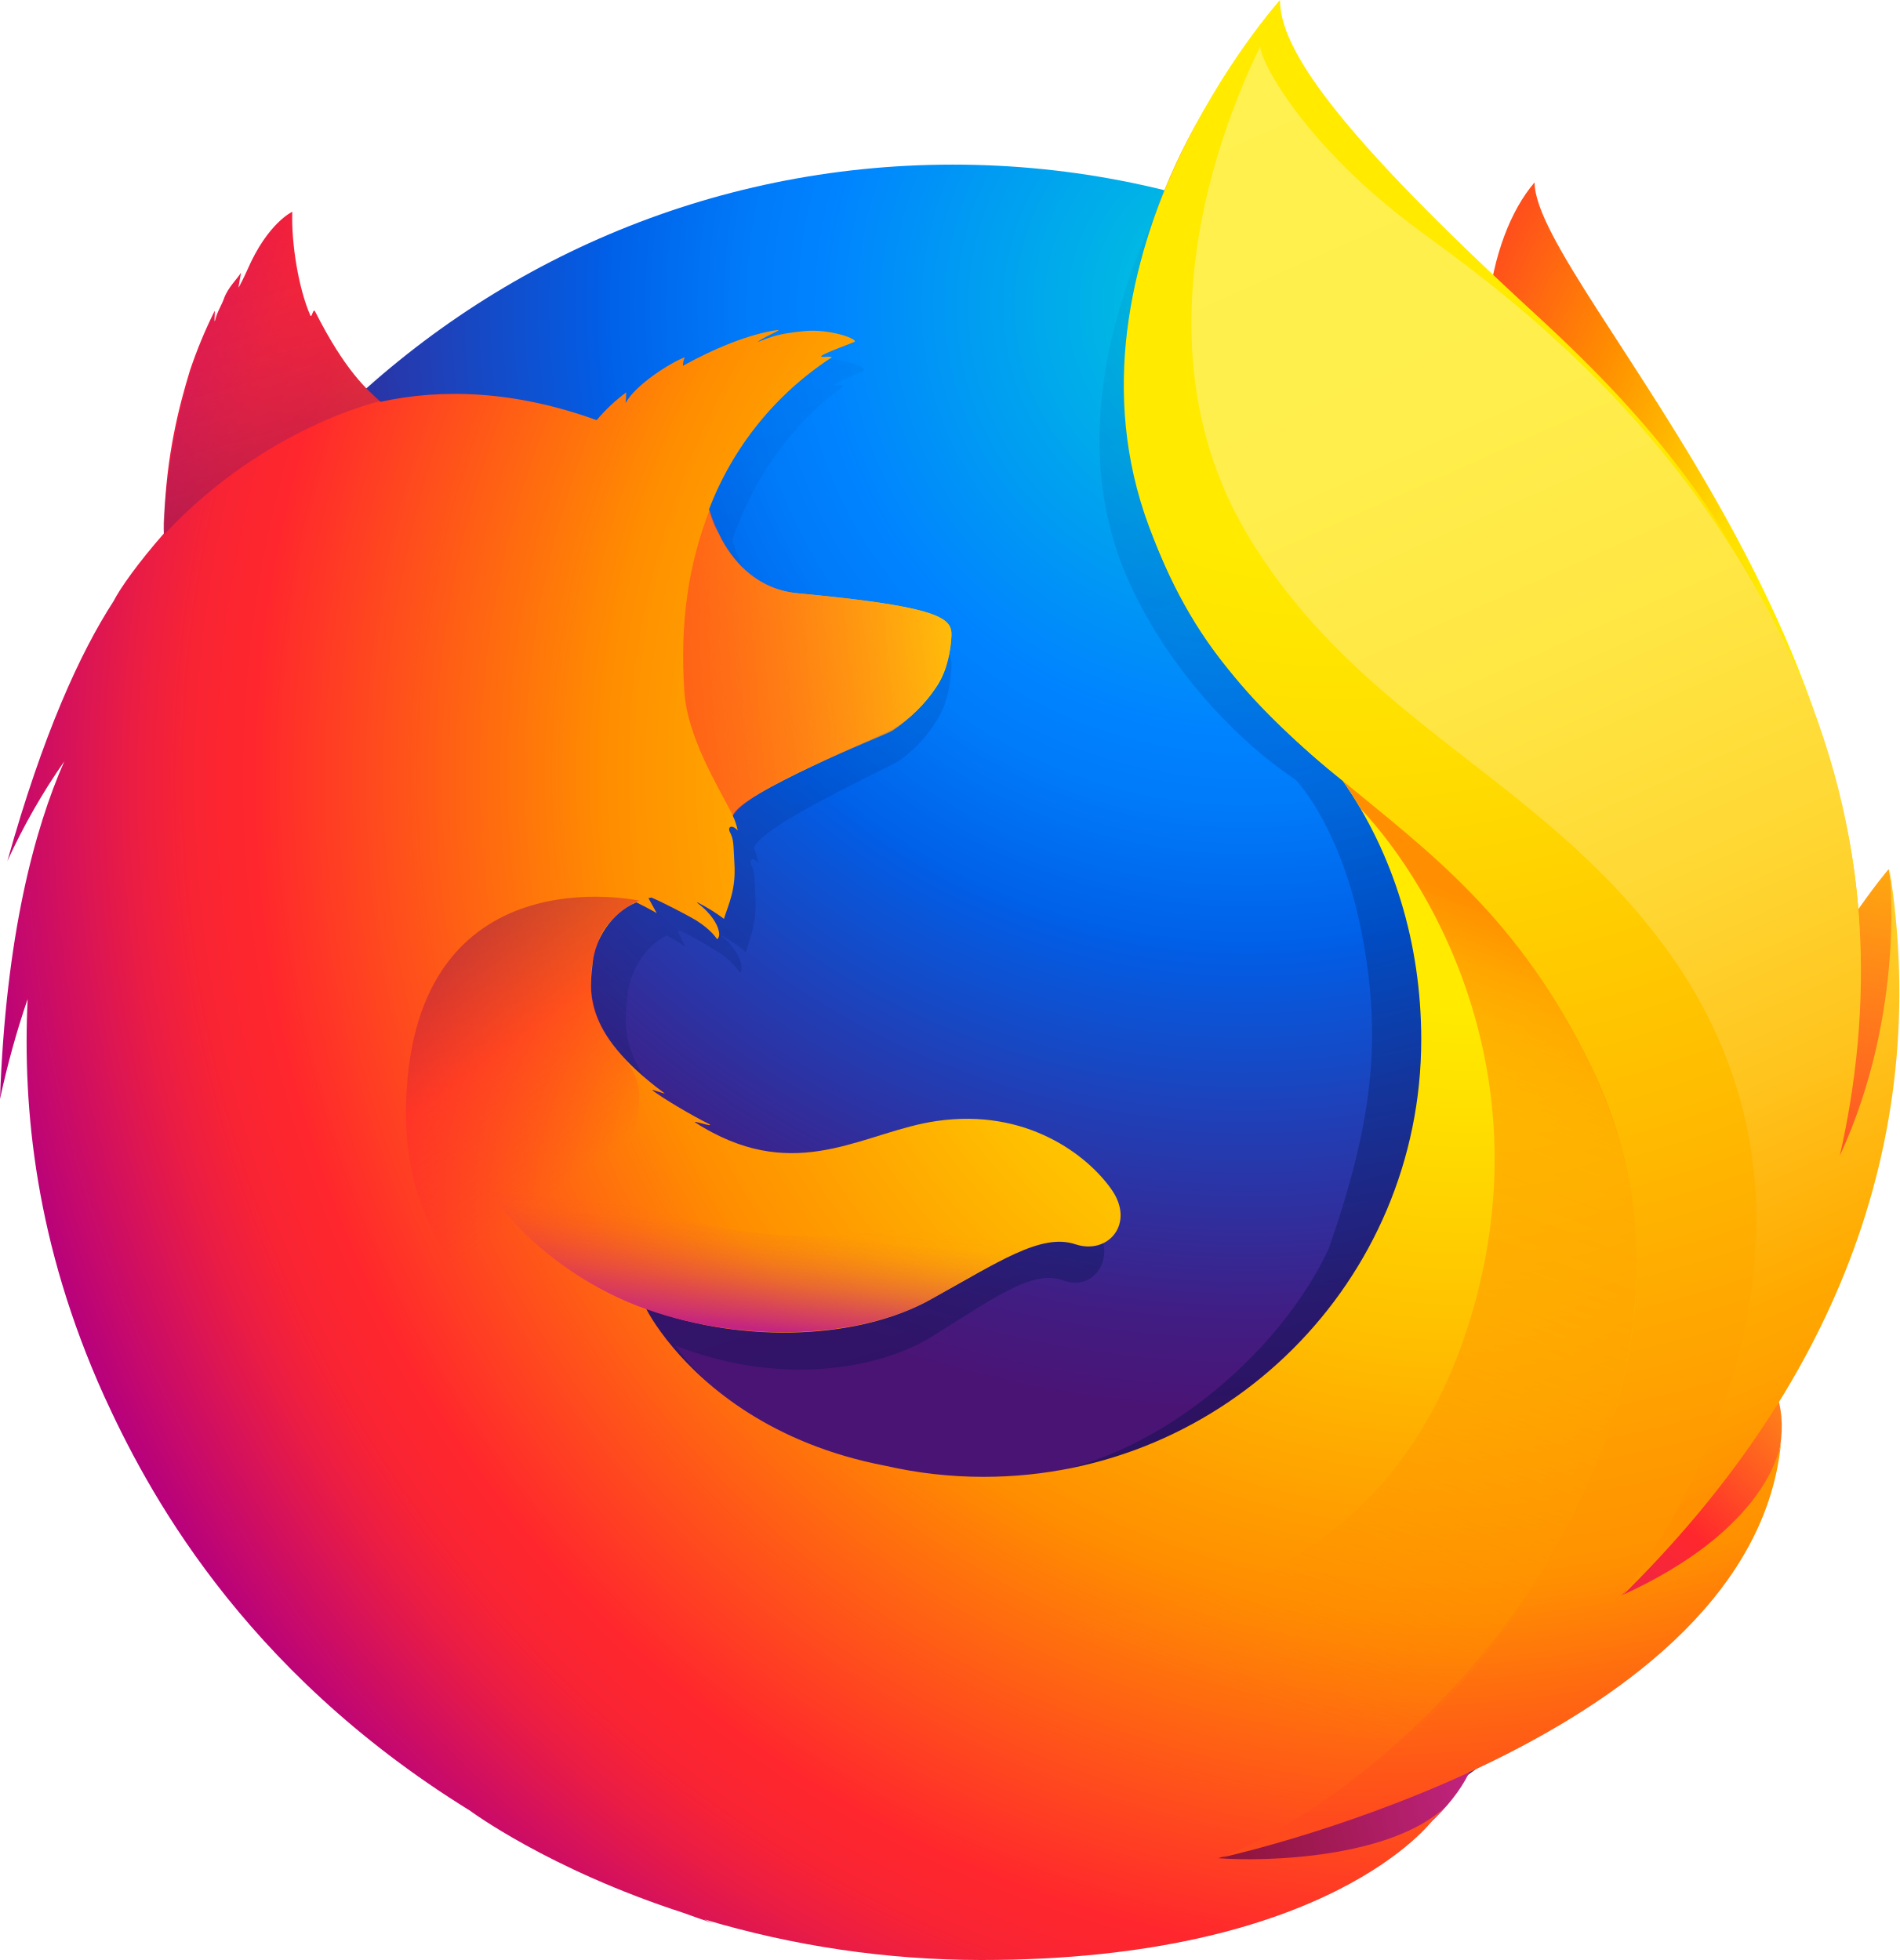
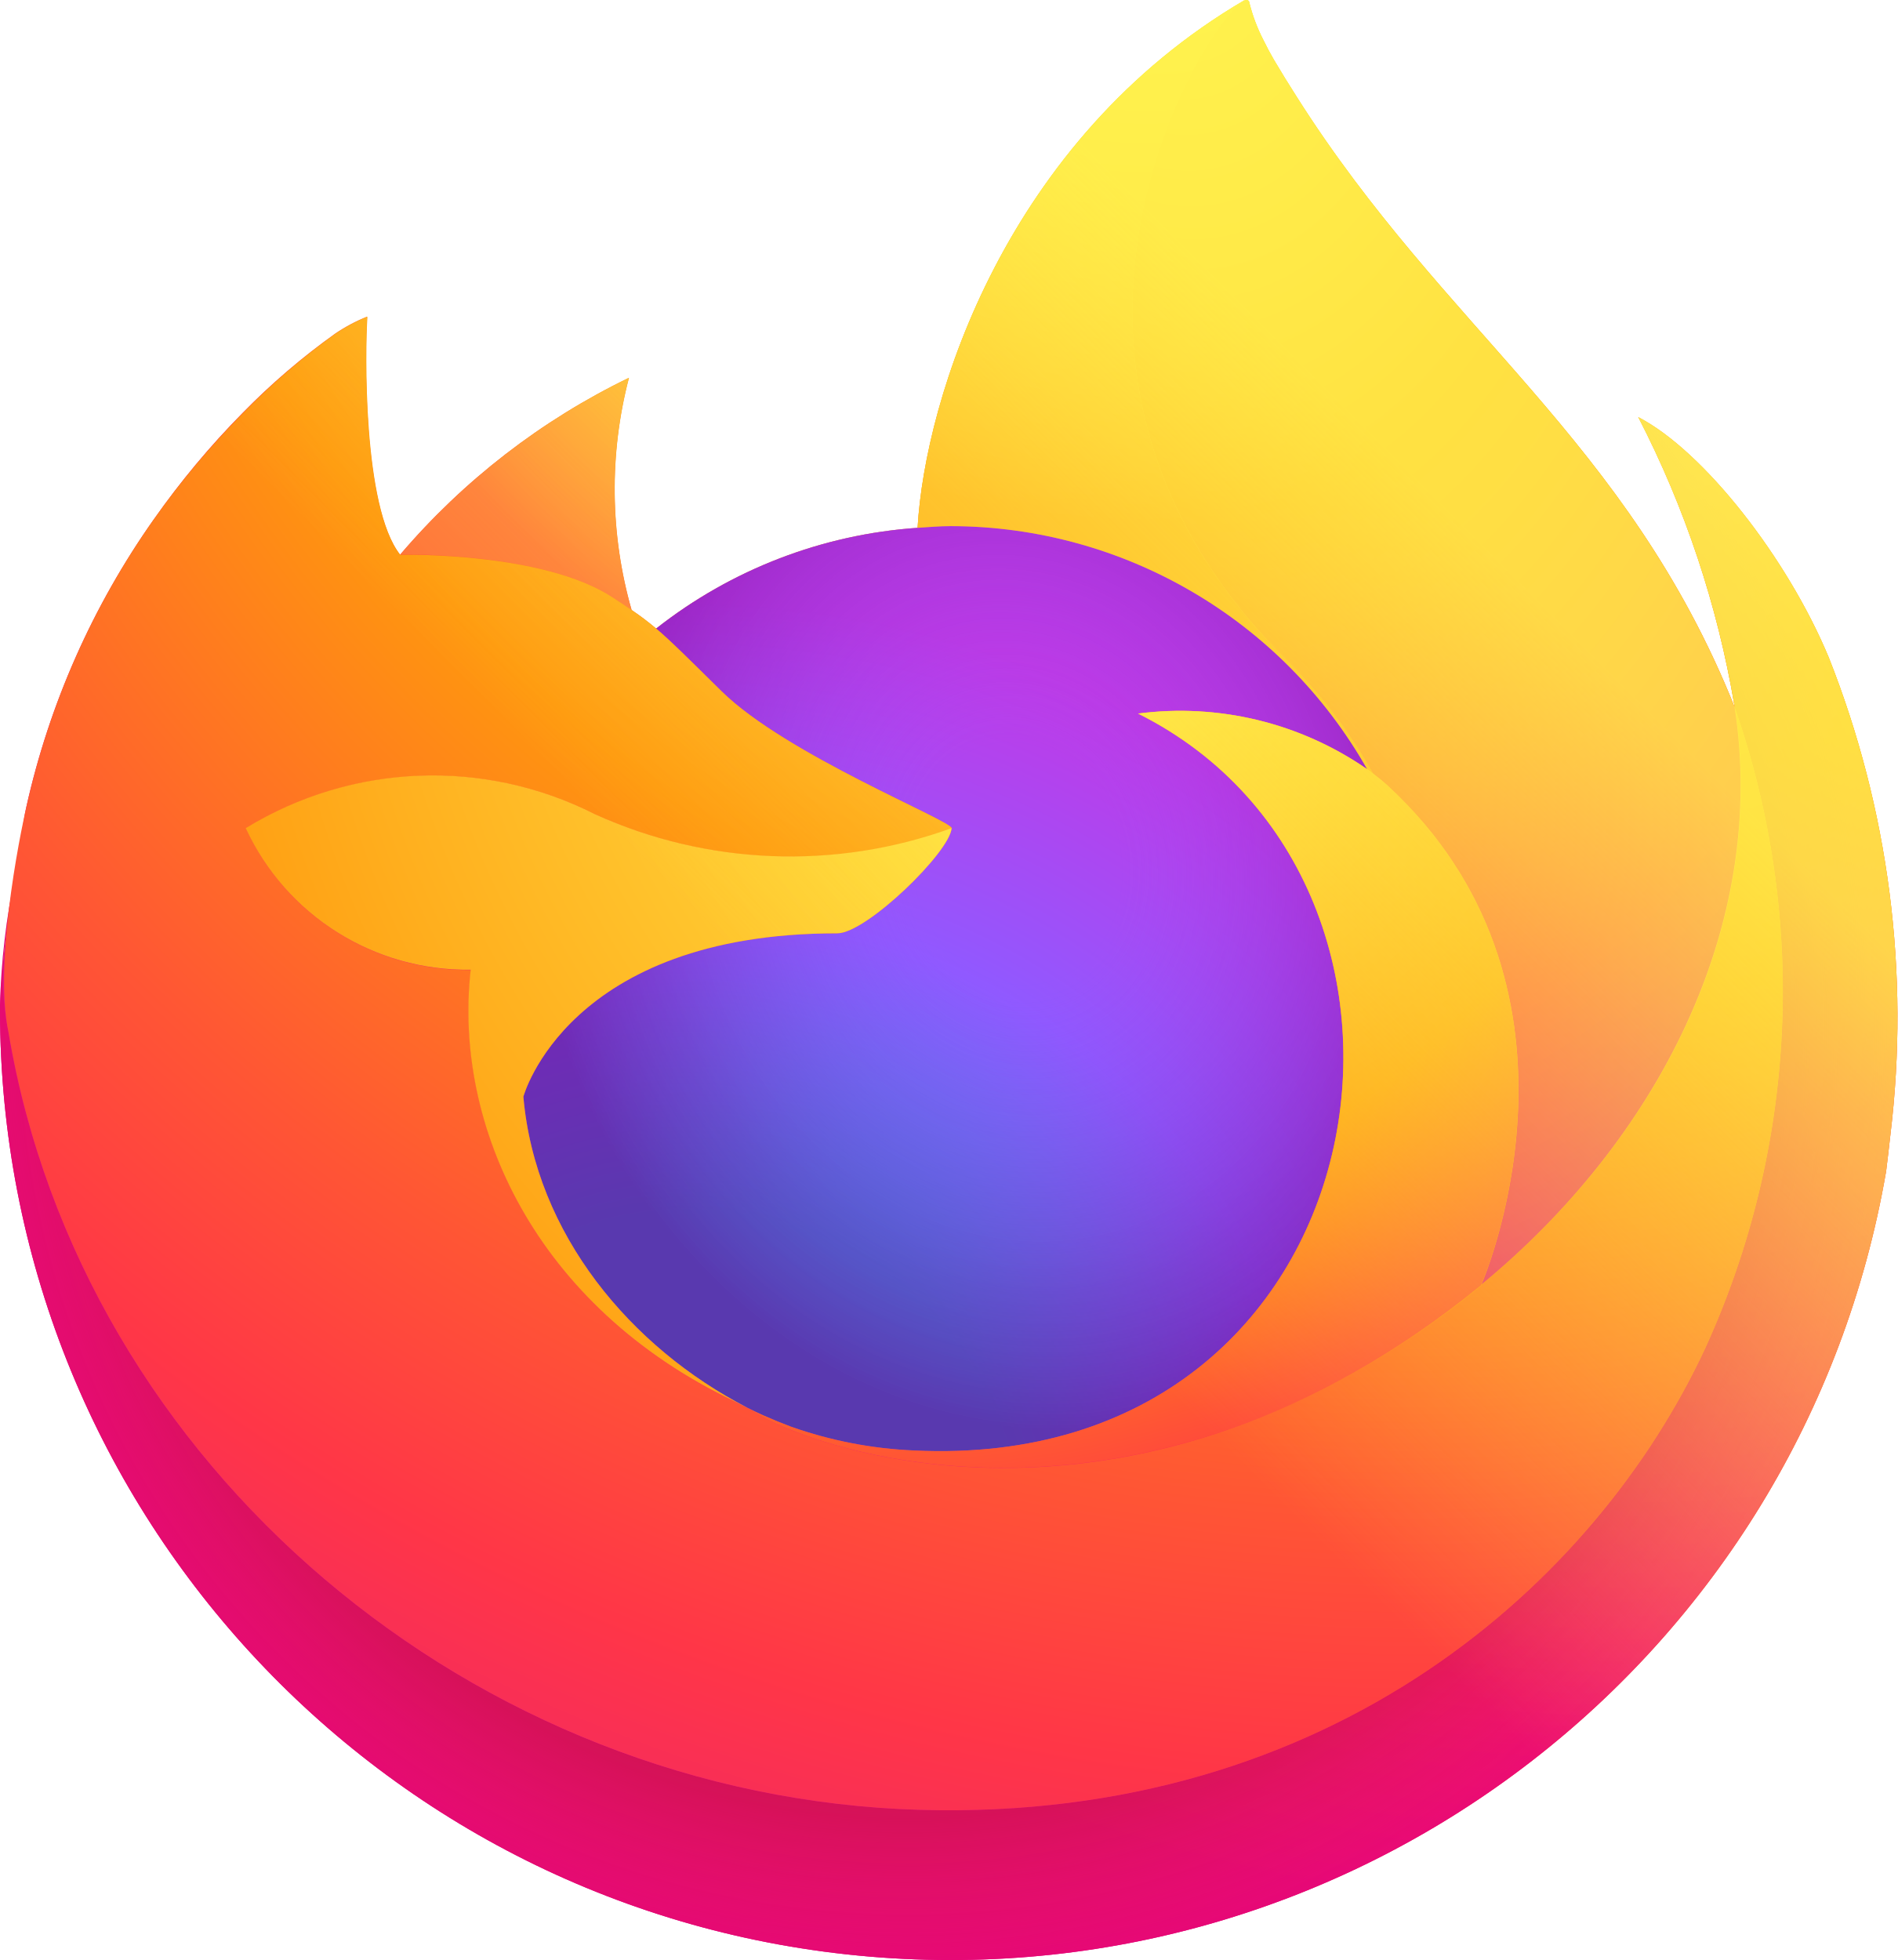
- <svg xmlns="http://www.w3.org/2000/svg" viewBox="0 0 953.36 984">
+ <svg xmlns="http://www.w3.org/2000/svg" viewBox="0 0 77.419 79.967">
  <defs>
-     <style>.cls-1{fill:url(#radial-gradient);}.cls-2{fill:url(#radial-gradient-2);}.Fox-Body-Shadow{fill:url(#linear-gradient);}.Tail-Flame-Behind---Middle{fill:url(#radial-gradient-3);}.Tail-Flame-Behind---Top{fill:url(#radial-gradient-4);}.Tail-Flame-Behind---Bottom{fill:url(#radial-gradient-5);}.Fox-Body{fill:url(#radial-gradient-6);}.cls-3{fill:url(#radial-gradient-7);}.cls-4{fill:url(#linear-gradient-2);}.Ear{fill:url(#linear-gradient-3);}.Head-Shadow{fill:url(#linear-gradient-4);}.Arm-Shadow{fill:url(#linear-gradient-5);}.Tail-Flame-Overlap{fill:url(#linear-gradient-6);}.Tail-Swoop-Inner{fill:url(#linear-gradient-7);}</style>
-     <radialGradient id="radial-gradient" cx="-14515.52" cy="-8331.08" fx="-14544.281" r="450.88" gradientTransform="matrix(0.76, 0.03, -0.05, 1.12, 11552.47, 10070.53)" gradientUnits="userSpaceOnUse">
-       <stop offset="0.1" stop-color="#ffea00" />
-       <stop offset="0.17" stop-color="#ffde00" />
-       <stop offset="0.28" stop-color="#ffbf00" />
-       <stop offset="0.43" stop-color="#ff8e00" />
-       <stop offset="0.77" stop-color="#ff272d" />
-       <stop offset="0.87" stop-color="#e0255a" />
-       <stop offset="0.95" stop-color="#cc2477" />
-       <stop offset="1" stop-color="#c42482" />
+     <radialGradient id="b" cx="-7907.187" cy="-8515.121" r="80.797" gradientTransform="translate(7973.7 8523.996)" gradientUnits="userSpaceOnUse">
+       <stop offset=".129" stop-color="#ffbd4f" />
+       <stop offset=".186" stop-color="#ffac31" />
+       <stop offset=".247" stop-color="#ff9d17" />
+       <stop offset=".283" stop-color="#ff980e" />
+       <stop offset=".403" stop-color="#ff563b" />
+       <stop offset=".467" stop-color="#ff3750" />
+       <stop offset=".71" stop-color="#f5156c" />
+       <stop offset=".782" stop-color="#eb0878" />
+       <stop offset=".86" stop-color="#e50080" />
    </radialGradient>
-     <radialGradient id="radial-gradient-2" cx="-7564.67" cy="-7923.61" r="791.23" gradientTransform="translate(9929.85 9899.41) scale(1.23 1.23)" gradientUnits="userSpaceOnUse">
-       <stop offset="0" stop-color="#00ccda" />
-       <stop offset="0.22" stop-color="#0083ff" />
-       <stop offset="0.26" stop-color="#007af9" />
-       <stop offset="0.33" stop-color="#0060e8" />
-       <stop offset="0.33" stop-color="#005fe7" />
-       <stop offset="0.44" stop-color="#2639ad" />
-       <stop offset="0.52" stop-color="#401e84" />
-       <stop offset="0.57" stop-color="#4a1475" />
+     <radialGradient id="c" cx="-7936.711" cy="-8482.089" r="80.797" gradientTransform="translate(7973.7 8523.996)" gradientUnits="userSpaceOnUse">
+       <stop offset=".3" stop-color="#960e18" />
+       <stop offset=".351" stop-color="#b11927" stop-opacity=".74" />
+       <stop offset=".435" stop-color="#db293d" stop-opacity=".343" />
+       <stop offset=".497" stop-color="#f5334b" stop-opacity=".094" />
+       <stop offset=".53" stop-color="#ff3750" stop-opacity="0" />
    </radialGradient>
-     <linearGradient id="linear-gradient" x1="540.67" y1="729.19" x2="349.23" y2="102.96" gradientUnits="userSpaceOnUse">
-       <stop offset="0" stop-color="#000f43" stop-opacity="0.4" />
-       <stop offset="0.48" stop-color="#001962" stop-opacity="0.17" />
-       <stop offset="1" stop-color="#002079" stop-opacity="0" />
+     <radialGradient id="d" cx="-7926.97" cy="-8533.457" r="58.534" gradientTransform="translate(7973.7 8523.996)" gradientUnits="userSpaceOnUse">
+       <stop offset=".132" stop-color="#fff44f" />
+       <stop offset=".252" stop-color="#ffdc3e" />
+       <stop offset=".506" stop-color="#ff9d12" />
+       <stop offset=".526" stop-color="#ff980e" />
+     </radialGradient>
+     <radialGradient id="e" cx="-7945.648" cy="-8460.984" r="38.471" gradientTransform="translate(7973.7 8523.996)" gradientUnits="userSpaceOnUse">
+       <stop offset=".353" stop-color="#3a8ee6" />
+       <stop offset=".472" stop-color="#5c79f0" />
+       <stop offset=".669" stop-color="#9059ff" />
+       <stop offset="1" stop-color="#c139e6" />
+     </radialGradient>
+     <radialGradient id="f" cx="-7935.62" cy="-8491.546" r="20.397" gradientTransform="matrix(.972 -.235 .275 1.138 10090.002 7833.794)" gradientUnits="userSpaceOnUse">
+       <stop offset=".206" stop-color="#9059ff" stop-opacity="0" />
+       <stop offset=".278" stop-color="#8c4ff3" stop-opacity=".064" />
+       <stop offset=".747" stop-color="#7716a8" stop-opacity=".45" />
+       <stop offset=".975" stop-color="#6e008b" stop-opacity=".6" />
+     </radialGradient>
+     <radialGradient id="g" cx="-7937.731" cy="-8518.427" r="27.676" gradientTransform="translate(7973.7 8523.996)" gradientUnits="userSpaceOnUse">
+       <stop offset="0" stop-color="#ffe226" />
+       <stop offset=".121" stop-color="#ffdb27" />
+       <stop offset=".295" stop-color="#ffc82a" />
+       <stop offset=".502" stop-color="#ffa930" />
+       <stop offset=".732" stop-color="#ff7e37" />
+       <stop offset=".792" stop-color="#ff7139" />
+     </radialGradient>
+     <radialGradient id="h" cx="-7915.977" cy="-8535.981" r="118.081" gradientTransform="translate(7973.7 8523.996)" gradientUnits="userSpaceOnUse">
+       <stop offset=".113" stop-color="#fff44f" />
+       <stop offset=".456" stop-color="#ff980e" />
+       <stop offset=".622" stop-color="#ff5634" />
+       <stop offset=".716" stop-color="#ff3647" />
+       <stop offset=".904" stop-color="#e31587" />
+     </radialGradient>
+     <radialGradient id="i" cx="-7927.165" cy="-8522.859" r="86.499" gradientTransform="matrix(.105 .995 -.653 .069 -4685.304 8470.187)" gradientUnits="userSpaceOnUse">
+       <stop offset="0" stop-color="#fff44f" />
+       <stop offset=".06" stop-color="#ffe847" />
+       <stop offset=".168" stop-color="#ffc830" />
+       <stop offset=".304" stop-color="#ff980e" />
+       <stop offset=".356" stop-color="#ff8b16" />
+       <stop offset=".455" stop-color="#ff672a" />
+       <stop offset=".57" stop-color="#ff3647" />
+       <stop offset=".737" stop-color="#e31587" />
+     </radialGradient>
+     <radialGradient id="j" cx="-7938.383" cy="-8508.176" r="73.72" gradientTransform="translate(7973.7 8523.996)" gradientUnits="userSpaceOnUse">
+       <stop offset=".137" stop-color="#fff44f" />
+       <stop offset=".48" stop-color="#ff980e" />
+       <stop offset=".592" stop-color="#ff5634" />
+       <stop offset=".655" stop-color="#ff3647" />
+       <stop offset=".904" stop-color="#e31587" />
+     </radialGradient>
+     <radialGradient id="k" cx="-7918.923" cy="-8503.861" r="80.686" gradientTransform="translate(7973.7 8523.996)" gradientUnits="userSpaceOnUse">
+       <stop offset=".094" stop-color="#fff44f" />
+       <stop offset=".231" stop-color="#ffe141" />
+       <stop offset=".509" stop-color="#ffaf1e" />
+       <stop offset=".626" stop-color="#ff980e" />
+     </radialGradient>
+     <linearGradient id="a" x1="70.786" y1="12.393" x2="6.447" y2="74.468" gradientUnits="userSpaceOnUse" gradientTransform="translate(-1.3 -.004)">
+       <stop offset=".048" stop-color="#fff44f" />
+       <stop offset=".111" stop-color="#ffe847" />
+       <stop offset=".225" stop-color="#ffc830" />
+       <stop offset=".368" stop-color="#ff980e" />
+       <stop offset=".401" stop-color="#ff8b16" />
+       <stop offset=".462" stop-color="#ff672a" />
+       <stop offset=".534" stop-color="#ff3647" />
+       <stop offset=".705" stop-color="#e31587" />
    </linearGradient>
-     <radialGradient id="radial-gradient-3" cx="-8295.94" cy="-6518.56" r="266.89" gradientTransform="matrix(1.22, 0.12, -0.12, 1.22, 10303.7, 9601.96)" gradientUnits="userSpaceOnUse">
-       <stop offset="0" stop-color="#ffea00" />
-       <stop offset="0.5" stop-color="#ff272d" />
-       <stop offset="1" stop-color="#c42482" />
-     </radialGradient>
-     <radialGradient id="radial-gradient-4" cx="-8320.09" cy="-6774.47" r="445.68" gradientTransform="matrix(1.22, 0.12, -0.12, 1.22, 10303.7, 9601.96)" gradientUnits="userSpaceOnUse">
-       <stop offset="0" stop-color="#ffe900" />
-       <stop offset="0.16" stop-color="#ffaf0e" />
-       <stop offset="0.32" stop-color="#ff7a1b" />
-       <stop offset="0.47" stop-color="#ff4e26" />
-       <stop offset="0.62" stop-color="#ff2c2e" />
-       <stop offset="0.76" stop-color="#ff1434" />
-       <stop offset="0.89" stop-color="#ff0538" />
-       <stop offset="1" stop-color="#ff0039" />
-     </radialGradient>
-     <radialGradient id="radial-gradient-5" cx="-8257.05" cy="-6361.33" r="408.96" gradientTransform="matrix(1.22, 0.12, -0.12, 1.22, 10303.7, 9601.96)" gradientUnits="userSpaceOnUse">
-       <stop offset="0" stop-color="#ff272d" />
-       <stop offset="0.5" stop-color="#c42482" />
-       <stop offset="0.99" stop-color="#620700" />
-     </radialGradient>
-     <radialGradient id="radial-gradient-6" cx="715.19" cy="394.04" fx="743.167" fy="380.212" r="782.18" gradientUnits="userSpaceOnUse">
-       <stop offset="0.16" stop-color="#ffea00" />
-       <stop offset="0.23" stop-color="#ffde00" />
-       <stop offset="0.37" stop-color="#ffbf00" />
-       <stop offset="0.54" stop-color="#ff8e00" />
-       <stop offset="0.76" stop-color="#ff272d" />
-       <stop offset="0.8" stop-color="#f92433" />
-       <stop offset="0.84" stop-color="#e91c45" />
-       <stop offset="0.89" stop-color="#cf0e62" />
-       <stop offset="0.94" stop-color="#b5007f" />
-     </radialGradient>
-     <radialGradient id="radial-gradient-7" cx="670.34" cy="31.29" r="891.45" gradientUnits="userSpaceOnUse">
-       <stop offset="0.28" stop-color="#ffea00" />
-       <stop offset="0.4" stop-color="#fd0" />
-       <stop offset="0.63" stop-color="#ffba00" />
-       <stop offset="0.86" stop-color="#ff9100" />
-       <stop offset="0.93" stop-color="#ff6711" />
-       <stop offset="0.99" stop-color="#ff4a1d" />
-     </radialGradient>
-     <linearGradient id="linear-gradient-2" x1="-8979.65" y1="-6679.74" x2="-8672.62" y2="-6758" gradientTransform="matrix(1.22, 0.12, -0.12, 1.22, 10303.7, 9601.96)" gradientUnits="userSpaceOnUse">
-       <stop offset="0" stop-color="#c42482" stop-opacity="0.5" />
-       <stop offset="0.47" stop-color="#ff272d" stop-opacity="0.5" />
-       <stop offset="0.49" stop-color="#ff2c2c" stop-opacity="0.51" />
-       <stop offset="0.68" stop-color="#ff7a1a" stop-opacity="0.72" />
-       <stop offset="0.83" stop-color="#ffb20d" stop-opacity="0.87" />
-       <stop offset="0.94" stop-color="#ffd605" stop-opacity="0.96" />
-       <stop offset="1" stop-color="#ffe302" />
-     </linearGradient>
-     <linearGradient id="linear-gradient-3" x1="210.35" y1="-1084.01" x2="155.78" y2="-1223.86" gradientTransform="matrix(0.99, 0.1, -0.1, 0.99, -174.07, 1317.43)" gradientUnits="userSpaceOnUse">
-       <stop offset="0" stop-color="#891551" stop-opacity="0.6" />
-       <stop offset="1" stop-color="#c42482" stop-opacity="0" />
-     </linearGradient>
-     <linearGradient id="linear-gradient-4" x1="-12.96" y1="716.83" x2="81.15" y2="823.71" gradientTransform="matrix(0.99, 0.1, -0.1, 0.99, 305.06, -242.98)" gradientUnits="userSpaceOnUse">
-       <stop offset="0.01" stop-color="#891551" stop-opacity="0.5" />
-       <stop offset="0.48" stop-color="#ff272d" stop-opacity="0.5" />
-       <stop offset="1" stop-color="#ff272d" stop-opacity="0" />
-     </linearGradient>
-     <linearGradient id="linear-gradient-5" x1="165.1" y1="902.62" x2="165.17" y2="827.84" gradientTransform="matrix(0.99, 0.1, -0.1, 0.99, 305.06, -242.98)" gradientUnits="userSpaceOnUse">
-       <stop offset="0" stop-color="#c42482" />
-       <stop offset="0.08" stop-color="#c42482" stop-opacity="0.81" />
-       <stop offset="0.21" stop-color="#c42482" stop-opacity="0.57" />
-       <stop offset="0.33" stop-color="#c42482" stop-opacity="0.36" />
-       <stop offset="0.45" stop-color="#c42482" stop-opacity="0.2" />
-       <stop offset="0.56" stop-color="#c42482" stop-opacity="0.09" />
-       <stop offset="0.67" stop-color="#c42482" stop-opacity="0.02" />
-       <stop offset="0.77" stop-color="#c42482" stop-opacity="0" />
-     </linearGradient>
-     <linearGradient id="linear-gradient-6" x1="620.53" y1="36.12" x2="926.19" y2="719.61" gradientUnits="userSpaceOnUse">
-       <stop offset="0" stop-color="#fff14f" />
-       <stop offset="0.27" stop-color="#ffee4c" />
-       <stop offset="0.45" stop-color="#ffe643" />
-       <stop offset="0.61" stop-color="#ffd834" />
-       <stop offset="0.76" stop-color="#ffc41e" />
-       <stop offset="0.89" stop-color="#ffab02" />
-       <stop offset="0.9" stop-color="#ffa900" />
-       <stop offset="0.95" stop-color="#ffa000" />
-       <stop offset="1" stop-color="#ff9100" />
-     </linearGradient>
-     <linearGradient id="linear-gradient-7" x1="680.88" y1="429.21" x2="536.1" y2="817.96" gradientUnits="userSpaceOnUse">
-       <stop offset="0" stop-color="#ff8e00" />
-       <stop offset="0.04" stop-color="#ff8e00" stop-opacity="0.86" />
-       <stop offset="0.08" stop-color="#ff8e00" stop-opacity="0.73" />
-       <stop offset="0.13" stop-color="#ff8e00" stop-opacity="0.63" />
-       <stop offset="0.18" stop-color="#ff8e00" stop-opacity="0.56" />
-       <stop offset="0.23" stop-color="#ff8e00" stop-opacity="0.51" />
-       <stop offset="0.28" stop-color="#ff8e00" stop-opacity="0.5" />
-       <stop offset="0.39" stop-color="#ff8e00" stop-opacity="0.48" />
-       <stop offset="0.52" stop-color="#ff8e00" stop-opacity="0.42" />
-       <stop offset="0.68" stop-color="#ff8e00" stop-opacity="0.31" />
-       <stop offset="0.84" stop-color="#ff8e00" stop-opacity="0.17" />
-       <stop offset="1" stop-color="#ff8e00" stop-opacity="0" />
+     <linearGradient id="l" x1="70.013" y1="12.061" x2="15.267" y2="66.806" gradientUnits="userSpaceOnUse" gradientTransform="translate(-1.3 -.004)">
+       <stop offset=".167" stop-color="#fff44f" stop-opacity=".8" />
+       <stop offset=".266" stop-color="#fff44f" stop-opacity=".634" />
+       <stop offset=".489" stop-color="#fff44f" stop-opacity=".217" />
+       <stop offset=".6" stop-color="#fff44f" stop-opacity="0" />
    </linearGradient>
  </defs>
-   <g id="Layer_2" data-name="Layer 2">
-     <g id="Firefox_-_Large" data-name="Firefox - Large">
-       <path class="cls-1" d="M770.28,91.56c-23.95,27.88-35.1,90.64-10.82,154.26s61.5,49.8,84.7,114.67c30.62,85.6,16.37,200.59,16.37,200.59s36.81,106.61,62.47-6.63C979.79,341.74,770.28,143.94,770.28,91.56Z" />
-       <path id="_Path_" data-name="&lt;Path&gt;" class="cls-2" d="M478.07,974.64c245.24,0,443.9-199.74,443.9-446s-198.66-446-443.66-446S34.65,282.32,34.65,528.61C34.18,775.14,233.07,974.64,478.07,974.64Z" />
-       <path class="Fox-Body-Shadow" d="M810.67,803.64a246.89,246.89,0,0,1-30.12,18.18,704,704,0,0,0,38.3-63c9.46-10.47,18.13-20.65,25.19-31.65,3.44-5.41,7.31-12.08,11.42-19.82,24.92-44.9,52.4-117.56,53.18-192.2V515c0-1.84,0-3.67,0-5.51a257.6,257.6,0,0,0-5.71-55.75c.2,1.43.38,2.86.56,4.29-.22-1.1-.41-2.21-.64-3.31.37,2,.66,4,1,6,5.09,43.22,1.47,85.37-16.68,116.45-.29.45-.58.88-.87,1.32,9.41-47.23,12.56-99.39,2.09-151.6,0,0-4.19-25.38-35.38-102.44-18-44.35-49.83-80.72-78-107.21-24.69-30.55-47.11-51-59.47-64.06-25.82-27.19-36.64-47.57-41.09-60.87-3.85-1.93-53.14-49.81-57.05-51.63-21.51,33.35-89.16,137.67-57,235.15,14.58,44.17,51.47,90,90.07,115.74,1.69,1.94,23,25,33.09,77.16,10.45,53.85,5,95.86-16.54,158-25.29,54.51-90.07,108.39-150.72,113.9-129.67,11.78-177.15-65.11-177.15-65.11,46.34,18.52,97.57,14.65,128.72-4.56,31.4-19.43,50.39-33.83,65.81-28.15C548.86,648.43,561,632,550.1,615a78.5,78.5,0,0,0-79.4-34.57c-31.43,5.11-60.23,30-101.41,5.89a85.53,85.53,0,0,1-7.73-5.06c-2.71-1.79,8.83,2.72,6.13.69-8-4.35-22.2-13.84-25.88-17.22-.61-.56,6.22,2.18,5.61,1.62-38.51-31.71-33.7-53.13-32.49-66.57,1-10.75,8-24.52,19.75-30.11,5.69,3.11,9.24,5.48,9.24,5.48s-2.43-5-3.74-7.58c.46-.2.9-.15,1.36-.34,4.66,2.25,15,8.1,20.41,11.67,7.07,5,9.33,9.44,9.33,9.44s1.86-1,.48-5.37c-.5-1.78-2.65-7.45-9.65-13.17l.44,0a81.2,81.2,0,0,1,11.87,8.24c2-7.18,5.53-14.68,4.75-28.09-.48-9.43-.26-11.87-1.92-15.51-1.49-3.13.83-4.35,3.42-1.1a32.83,32.83,0,0,0-2.21-7.4l0-.24c3.23-11.24,68.25-40.46,73-43.88a67.36,67.36,0,0,0,19.13-20.8c3.62-5.76,6.34-13.85,7-26.11.36-8.84-3.76-14.73-69.51-21.62-18-1.77-28.53-14.8-34.53-26.82-1.09-2.59-2.21-4.94-3.33-7.28a58,58,0,0,1-2.56-8.43c10.75-30.87,28.81-57,55.37-76.7,1.45-1.32-5.78.34-4.34-1,1.69-1.54,12.71-6,14.79-7,2.54-1.2-10.88-6.9-22.73-5.51-12.07,1.36-14.63,2.8-21.07,5.53,2.67-2.66,11.17-6.15,9.18-6.13-13,2-29.18,9.56-43,18.12a10.73,10.73,0,0,1,.83-4.35c-6.44,2.73-22.26,13.79-26.87,23.14a44.33,44.33,0,0,0,.27-5.4,84.48,84.48,0,0,0-13.19,13.82l-.24.22c-37.36-15-70.23-16-98.05-9.28-6.09-6.11-9.06-1.64-22.91-32.07-.94-1.83.72,1.81,0,0-2.28-5.9,1.39,7.87,0,0-23.28,18.37-53.92,39.19-68.63,53.89-.18.59,17.16-4.9,0,0-6,1.72-5.6,5.28-6.51,37.5-.22,2.44,0,5.18-.22,7.38-11.75,15-19.75,27.64-22.78,34.21-15.19,26.18-31.93,67-48.15,131.55A334.36,334.36,0,0,1,75.2,398.36c-13.49,34.27-26.53,88.08-29.13,170.94a483.61,483.61,0,0,1,12.53-50.66A473,473,0,0,0,93.33,719.71c9.33,22.82,24.76,57.46,51,95.4C226.9,902,343.31,956,472.21,956,606.79,956,727.64,897.13,810.67,803.64Z" />
-       <path class="Tail-Flame-Behind---Middle" d="M711.1,866.71c162.87-18.86,235-186.7,142.38-190C769.85,674,634,875.61,711.1,866.71Z" />
-       <path class="Tail-Flame-Behind---Top" d="M865.21,642.42C977.26,577.21,948,436.34,948,436.34s-43.25,50.24-72.62,130.32C846.4,646,797.84,681.81,865.21,642.42Z" />
-       <path class="Tail-Flame-Behind---Bottom" d="M509.47,950.06C665.7,999.91,800,876.84,717.21,835.74,642,798.68,435.32,926.49,509.47,950.06Z" />
-       <path class="Fox-Body" d="M876.85,702.23c3.8-5.36,8.94-22.53,13.48-30.21,27.58-44.52,27.78-80,27.78-80.84,16.66-83.22,15.15-117.2,4.9-180-8.25-50.6-44.32-123.09-75.57-158-32.2-36-9.51-24.25-40.69-50.52-27.33-30.29-53.82-60.29-68.25-72.36C634.22,43.09,636.57,24.58,638.58,21.42c-.34.37-.84.92-1.47,1.64C635.87,18.14,635,14,635,14s-57,57-69,152c-7.83,62,15.38,126.68,49,168a381.37,381.37,0,0,0,59,58v0c25.4,36.48,39.38,81.49,39.38,129.91,0,121.24-98.34,219.53-219.65,219.53a220.45,220.45,0,0,1-49.13-5.52C387.36,725,354.3,696.12,337.82,676.51c-9.45-11.23-13.46-19.42-13.46-19.42,51.28,18.37,108,14.53,142.47-4.52,34.75-19.26,55.77-33.55,72.84-27.92,16.82,5.61,30.21-10.67,18.2-27.54-11.77-16.85-42.4-41-87.88-34.29-34.79,5.07-66.66,29.76-112.24,5.84a96.31,96.31,0,0,1-8.55-5c-3-1.77,9.77,2.69,6.79.68-8.87-4.32-24.57-13.73-28.64-17.07-.68-.56,6.88,2.16,6.2,1.6-42.62-31.45-37.3-52.69-36-66,1.07-10.66,8.81-24.32,21.86-29.86,6.3,3.08,10.23,5.43,10.23,5.43s-2.69-4.92-4.14-7.51c.51-.19,1-.15,1.5-.34,5.16,2.23,16.58,8,22.59,11.57,7.83,4.95,10.32,9.36,10.32,9.36s2.06-1,.54-5.33c-.56-1.77-2.93-7.39-10.68-13.07l.48,0a90.85,90.85,0,0,1,13.13,8.17c2.19-7.12,6.12-14.56,5.25-27.86-.53-9.35-.28-11.78-2.12-15.39-1.65-3.1.92-4.31,3.78-1.09a30,30,0,0,0-2.44-7.34l0-.24c3.57-11.14,75.53-40.12,80.77-43.51a70.31,70.31,0,0,0,21.17-20.63c4-5.72,7-13.73,7.75-25.89.25-5.48-1.44-9.82-20.5-14-11.44-2.49-29.14-4.91-56.43-7.47-19.9-1.76-31.58-14.68-38.21-26.6-1.21-2.57-2.45-4.9-3.68-7.22a53.11,53.11,0,0,1-2.83-8.36,158.47,158.47,0,0,1,61.28-76.06c1.6-1.31-6.4.33-4.8-1,1.87-1.52,14.06-5.93,16.37-6.92,2.81-1.19-12-6.84-25.16-5.47-13.36,1.35-16.19,2.78-23.32,5.49,3-2.64,12.37-6.1,10.16-6.08-14.4,2-32.3,9.48-47.6,18a9.68,9.68,0,0,1,.92-4.31c-7.13,2.71-24.64,13.67-29.73,23a39.49,39.49,0,0,0,.29-5.35,88.68,88.68,0,0,0-14.6,13.7l-.27.22C258.14,196,221.75,195,191,201.72c-6.74-6.06-17.57-15.23-32.89-45.4-1-1.82-1.6,3.75-2.4,2-6-13.81-9.55-36.44-9-52,0,0-12.32,5.61-22.51,29.06-1.89,4.21-3.11,6.54-4.32,8.87-.56.68,1.27-7.7,1-7.24-1.77,3-6.36,7.19-8.37,12.62-1.38,4-3.32,6.27-4.56,11.29l-.29.46c-.1-1.48.37-6.08,0-5.14A236.1,236.1,0,0,0,95.34,186c-5.49,18-11.88,42.61-12.89,74.57-.24,2.42,0,5.14-.25,7.32C69.2,282.72,60.34,295.28,57,301.8c-16.81,26-35.33,66.44-53.29,130.46a319.14,319.14,0,0,1,28.54-50C17.32,416.25,2.89,469.62,0,551.8a438.52,438.52,0,0,1,13.87-50.24C11.29,556.36,17.68,624.3,52.32,701,72.89,746,120.24,837.6,235.94,909.05h0s39.36,29.3,107,51.26c5,1.81,10.06,3.6,15.23,5.33-1.62-.66-3.19-1.34-4.71-2.05A484.88,484.88,0,0,0,492.27,984c175.18.15,226.85-70.2,226.85-70.2l-.51.38q3.71-3.49,7.14-7.26C698.11,933,635,934.76,611.45,932.87c40.22-11.81,66.69-21.81,118.17-41.52q9-3.36,18.48-7.64l2.05-.94c1.25-.58,2.49-1.13,3.75-1.74a349.21,349.21,0,0,0,70.26-44c51.7-41.3,62.95-81.56,68.83-108.1-.82,2.54-3.37,8.47-5.17,12.32-13.31,28.48-42.84,46-74.91,60.95a689,689,0,0,0,42.38-62.44C865.77,729.39,869,713.15,876.85,702.23Z" />
-       <path class="cls-3" d="M813.92,801c21.08-23.24,40-49.82,54.35-80,36.9-77.58,94-206.58,49-341.31C881.77,273.22,833,215,771.11,158.12,670.56,65.76,642.48,24.52,642.48,0c0,0-116.09,129.41-65.74,264.38s153.46,130,221.68,270.87c80.27,165.74-64.95,346.61-185,397.24,7.35-1.63,267-60.38,280.61-208.88C893.68,726.34,887.83,767.41,813.92,801Z" />
-       <path class="cls-4" d="M477.59,319.37c.39-8.77-4.16-14.66-76.68-21.46-29.84-2.76-41.26-30.33-44.75-41.94-10.61,27.56-15,56.49-12.64,91.48,1.61,22.92,17,47.52,24.37,62,0,0,1.64-2.13,2.39-2.91,13.86-14.43,71.94-36.42,77.39-39.54C453.69,363.16,476.58,346.44,477.59,319.37Z" />
-       <path class="Ear" d="M158.31,156.47c-1-1.82-1.6,3.75-2.4,2-6-13.81-9.58-36.2-8.72-52,0,0-12.32,5.61-22.51,29.06-1.89,4.21-3.11,6.54-4.32,8.86-.56.68,1.27-7.7,1-7.24-1.77,3-6.36,7.19-8.35,12.38-1.65,4.24-3.35,6.52-4.61,11.77-.39,1.43.39-6.32.05-5.38C84.72,201.68,80.19,271,82.69,268,133.17,214.14,191,201.36,191,201.36c-6.15-4.53-19.53-17.63-32.7-44.89Z" />
-       <path class="Head-Shadow" d="M349.84,720.1c-69.72-29.77-149-71.75-146-167.14C207.92,427.35,321,452.18,321,452.18c-4.27,1-15.68,9.16-19.72,17.82-4.27,10.83-12.07,35.28,11.55,60.9,37.09,40.19-76.2,95.36,98.66,199.57,4.41,2.4-41-1.43-61.64-10.36Z" />
-       <path class="Arm-Shadow" d="M325.07,657.5c49.44,17.21,107,14.19,141.52-4.86,23.09-12.85,52.7-33.43,70.92-28.35-15.78-6.24-27.73-9.15-42.1-9.86-2.45,0-5.38-.05-8-.32a136.23,136.23,0,0,0-15.76.86c-8.9.82-18.77,6.43-27.74,5.53-.48,0,8.7-3.77,8-3.61-4.75,1-9.92,1.21-15.37,1.88-3.47.39-6.45.82-9.89,1-103,8.73-190-55.81-190-55.81-7.41,25,33.17,74.3,88.52,93.57Z" />
-       <path class="Tail-Flame-Overlap" d="M813.74,801.65c104.16-102.27,156.86-226.58,134.58-366,0,0,8.9,71.5-24.85,144.63,16.21-71.39,18.1-160.11-25-252C841,205.64,746.45,141.11,710.35,114.19,655.66,73.4,633,31.87,632.57,23.3c-16.34,33.48-65.77,148.2-5.31,247,56.64,92.56,145.86,120,208.33,204.95C950.67,631.67,813.74,801.65,813.74,801.65Z" />
-       <path class="Tail-Swoop-Inner" d="M798.81,535.55C762.41,460.35,717,427.55,674,392c5,7,6.23,9.47,9,14,37.83,40.32,93.61,138.66,53.11,262.11C659.88,900.48,355,791.06,323,760.32c12.93,134.49,238,198.84,384.6,111.63C791,793,858.47,658.79,798.81,535.55Z" />
-     </g>
-   </g>
+   <path fill="url(#a)" d="M74.616 26.827c-1.684-4.052-5.1-8.427-7.775-9.81a40.266 40.266 0 013.925 11.764l.007.065C66.391 17.92 58.96 13.516 52.891 3.924a47.099 47.099 0 01-.913-1.484 12.24 12.24 0 01-.427-.8 7.053 7.053 0 01-.578-1.535.1.1 0 00-.088-.1.138.138 0 00-.073 0c-.005 0-.013.009-.019.01l-.028.016.015-.026c-9.735 5.7-13.038 16.252-13.342 21.53a19.387 19.387 0 00-10.666 4.11 11.587 11.587 0 00-1-.757 17.968 17.968 0 01-.109-9.473 28.705 28.705 0 00-9.329 7.21h-.018c-1.536-1.947-1.428-8.367-1.34-9.708a6.928 6.928 0 00-1.294.687 28.225 28.225 0 00-3.788 3.245 33.845 33.845 0 00-3.623 4.347v.006-.007a32.733 32.733 0 00-5.2 11.743l-.052.256a61.89 61.89 0 00-.381 2.42c0 .029-.006.056-.009.085A36.937 36.937 0 000 41.042v.2a38.759 38.759 0 0076.954 6.554c.065-.5.118-.995.176-1.5a39.857 39.857 0 00-2.514-19.47zm-44.67 30.338c.181.087.351.18.537.264l.027.017q-.282-.135-.564-.281zm8.878-23.376zm31.952-4.934v-.037l.007.04z" />
+   <path fill="url(#b)" d="M74.616 26.827c-1.684-4.052-5.1-8.427-7.775-9.81a40.266 40.266 0 013.925 11.764v.037l.007.04a35.1 35.1 0 01-1.206 26.159c-4.442 9.53-15.194 19.3-32.024 18.825-18.185-.515-34.2-14.01-37.194-31.683-.545-2.787 0-4.2.274-6.465A28.876 28.876 0 000 41.042v.2a38.759 38.759 0 0076.954 6.554c.065-.5.118-.995.176-1.5a39.857 39.857 0 00-2.514-19.47z" />
+   <path fill="url(#c)" d="M74.616 26.827c-1.684-4.052-5.1-8.427-7.775-9.81a40.266 40.266 0 013.925 11.764v.037l.007.04a35.1 35.1 0 01-1.206 26.159c-4.442 9.53-15.194 19.3-32.024 18.825-18.185-.515-34.2-14.01-37.194-31.683-.545-2.787 0-4.2.274-6.465A28.876 28.876 0 000 41.042v.2a38.759 38.759 0 0076.954 6.554c.065-.5.118-.995.176-1.5a39.857 39.857 0 00-2.514-19.47z" />
+   <path fill="url(#d)" d="M55.782 31.383c.084.059.162.118.241.177a21.1 21.1 0 00-3.6-4.695C40.377 14.817 49.266.742 50.765.027l.015-.022c-9.735 5.7-13.038 16.252-13.342 21.53.452-.031.9-.07 1.362-.07a19.56 19.56 0 0116.982 9.918z" />
+   <path fill="url(#e)" d="M38.825 33.789c-.064.964-3.47 4.289-4.661 4.289-11.021 0-12.81 6.667-12.81 6.667.488 5.614 4.4 10.238 9.129 12.684.216.112.435.213.654.312q.569.252 1.138.466a17.235 17.235 0 005.043.973c19.317.906 23.059-23.1 9.119-30.066a13.38 13.38 0 019.345 2.269A19.56 19.56 0 0038.8 21.466c-.46 0-.91.038-1.362.069a19.387 19.387 0 00-10.666 4.11c.591.5 1.258 1.169 2.663 2.554 2.63 2.59 9.375 5.275 9.39 5.59z" />
+   <path fill="url(#f)" d="M38.825 33.789c-.064.964-3.47 4.289-4.661 4.289-11.021 0-12.81 6.667-12.81 6.667.488 5.614 4.4 10.238 9.129 12.684.216.112.435.213.654.312q.569.252 1.138.466a17.235 17.235 0 005.043.973c19.317.906 23.059-23.1 9.119-30.066a13.38 13.38 0 019.345 2.269A19.56 19.56 0 0038.8 21.466c-.46 0-.91.038-1.362.069a19.387 19.387 0 00-10.666 4.11c.591.5 1.258 1.169 2.663 2.554 2.63 2.59 9.375 5.275 9.39 5.59z" />
+   <path fill="url(#g)" d="M24.965 24.357c.314.2.573.374.8.53a17.968 17.968 0 01-.109-9.472 28.705 28.705 0 00-9.329 7.21c.189-.005 5.811-.106 8.638 1.732z" />
+   <path fill="url(#h)" d="M.354 42.159c2.991 17.674 19.009 31.168 37.194 31.683 16.83.476 27.582-9.294 32.024-18.825a35.1 35.1 0 001.206-26.158v-.037c0-.03-.006-.046 0-.037l.007.065c1.375 8.977-3.191 17.674-10.329 23.555l-.022.05c-13.908 11.327-27.218 6.834-29.912 5q-.282-.135-.564-.281c-8.109-3.876-11.459-11.264-10.741-17.6a9.953 9.953 0 01-9.181-5.775 14.618 14.618 0 0114.249-.572 19.3 19.3 0 0014.552.572c-.015-.315-6.76-3-9.39-5.59-1.405-1.385-2.072-2.052-2.663-2.553a11.587 11.587 0 00-1-.758c-.23-.157-.489-.327-.8-.531-2.827-1.838-8.449-1.737-8.635-1.732h-.018c-1.536-1.947-1.428-8.367-1.34-9.708a6.928 6.928 0 00-1.294.687 28.225 28.225 0 00-3.788 3.245 33.845 33.845 0 00-3.638 4.337v.006-.007a32.733 32.733 0 00-5.2 11.743c-.019.079-1.396 6.099-.717 9.22z" />
+   <path fill="url(#i)" d="M52.425 26.865a21.1 21.1 0 013.6 4.7c.213.16.412.32.581.476 8.787 8.1 4.183 19.55 3.84 20.365 7.138-5.881 11.7-14.578 10.329-23.555C66.391 17.92 58.96 13.516 52.891 3.924a47.099 47.099 0 01-.913-1.484 12.24 12.24 0 01-.427-.8 7.053 7.053 0 01-.578-1.535.1.1 0 00-.088-.1.138.138 0 00-.073 0c-.005 0-.013.009-.019.01l-.028.016c-1.499.71-10.388 14.786 1.66 26.834z" />
+   <path fill="url(#j)" d="M56.6 32.036a8.083 8.083 0 00-.581-.476 7.915 7.915 0 00-.241-.177 13.38 13.38 0 00-9.345-2.27c13.94 6.97 10.2 30.973-9.119 30.067a17.235 17.235 0 01-5.043-.973q-.569-.213-1.138-.466c-.219-.1-.438-.2-.654-.312l.027.017c2.694 1.839 16 6.332 29.912-5l.022-.05c.347-.81 4.951-12.263-3.84-20.36z" />
+   <path fill="url(#k)" d="M21.354 44.745s1.789-6.667 12.81-6.667c1.191 0 4.6-3.325 4.661-4.29a19.3 19.3 0 01-14.552-.571 14.618 14.618 0 00-14.249.572 9.953 9.953 0 009.181 5.775c-.718 6.337 2.632 13.725 10.741 17.6.181.087.351.18.537.264-4.733-2.445-8.641-7.07-9.129-12.683z" />
+   <path fill="url(#l)" d="M74.616 26.827c-1.684-4.052-5.1-8.427-7.775-9.81a40.266 40.266 0 013.925 11.764l.007.065C66.391 17.92 58.96 13.516 52.891 3.924a47.099 47.099 0 01-.913-1.484 12.24 12.24 0 01-.427-.8 7.053 7.053 0 01-.578-1.535.1.1 0 00-.088-.1.138.138 0 00-.073 0c-.005 0-.013.009-.019.01l-.028.016.015-.026c-9.735 5.7-13.038 16.252-13.342 21.53.452-.031.9-.07 1.362-.07a19.56 19.56 0 0116.982 9.918 13.38 13.38 0 00-9.345-2.27c13.94 6.97 10.2 30.973-9.119 30.067a17.235 17.235 0 01-5.043-.973q-.569-.213-1.138-.466c-.219-.1-.438-.2-.654-.312l.027.017q-.282-.135-.564-.281c.181.087.351.18.537.264-4.733-2.446-8.641-7.07-9.129-12.684 0 0 1.789-6.667 12.81-6.667 1.191 0 4.6-3.325 4.661-4.29-.015-.314-6.76-3-9.39-5.59-1.405-1.384-2.072-2.051-2.663-2.552a11.587 11.587 0 00-1-.758 17.968 17.968 0 01-.109-9.473 28.705 28.705 0 00-9.329 7.21h-.018c-1.536-1.947-1.428-8.367-1.34-9.708a6.928 6.928 0 00-1.294.687 28.225 28.225 0 00-3.788 3.245 33.845 33.845 0 00-3.623 4.347v.006-.007a32.733 32.733 0 00-5.2 11.743l-.052.256c-.073.34-.4 2.073-.447 2.445 0 .028 0-.03 0 0A45.094 45.094 0 000 41.042v.2a38.759 38.759 0 0076.954 6.554c.065-.5.118-.995.176-1.5a39.857 39.857 0 00-2.514-19.47zm-3.845 1.99l.007.042z" />
</svg>
